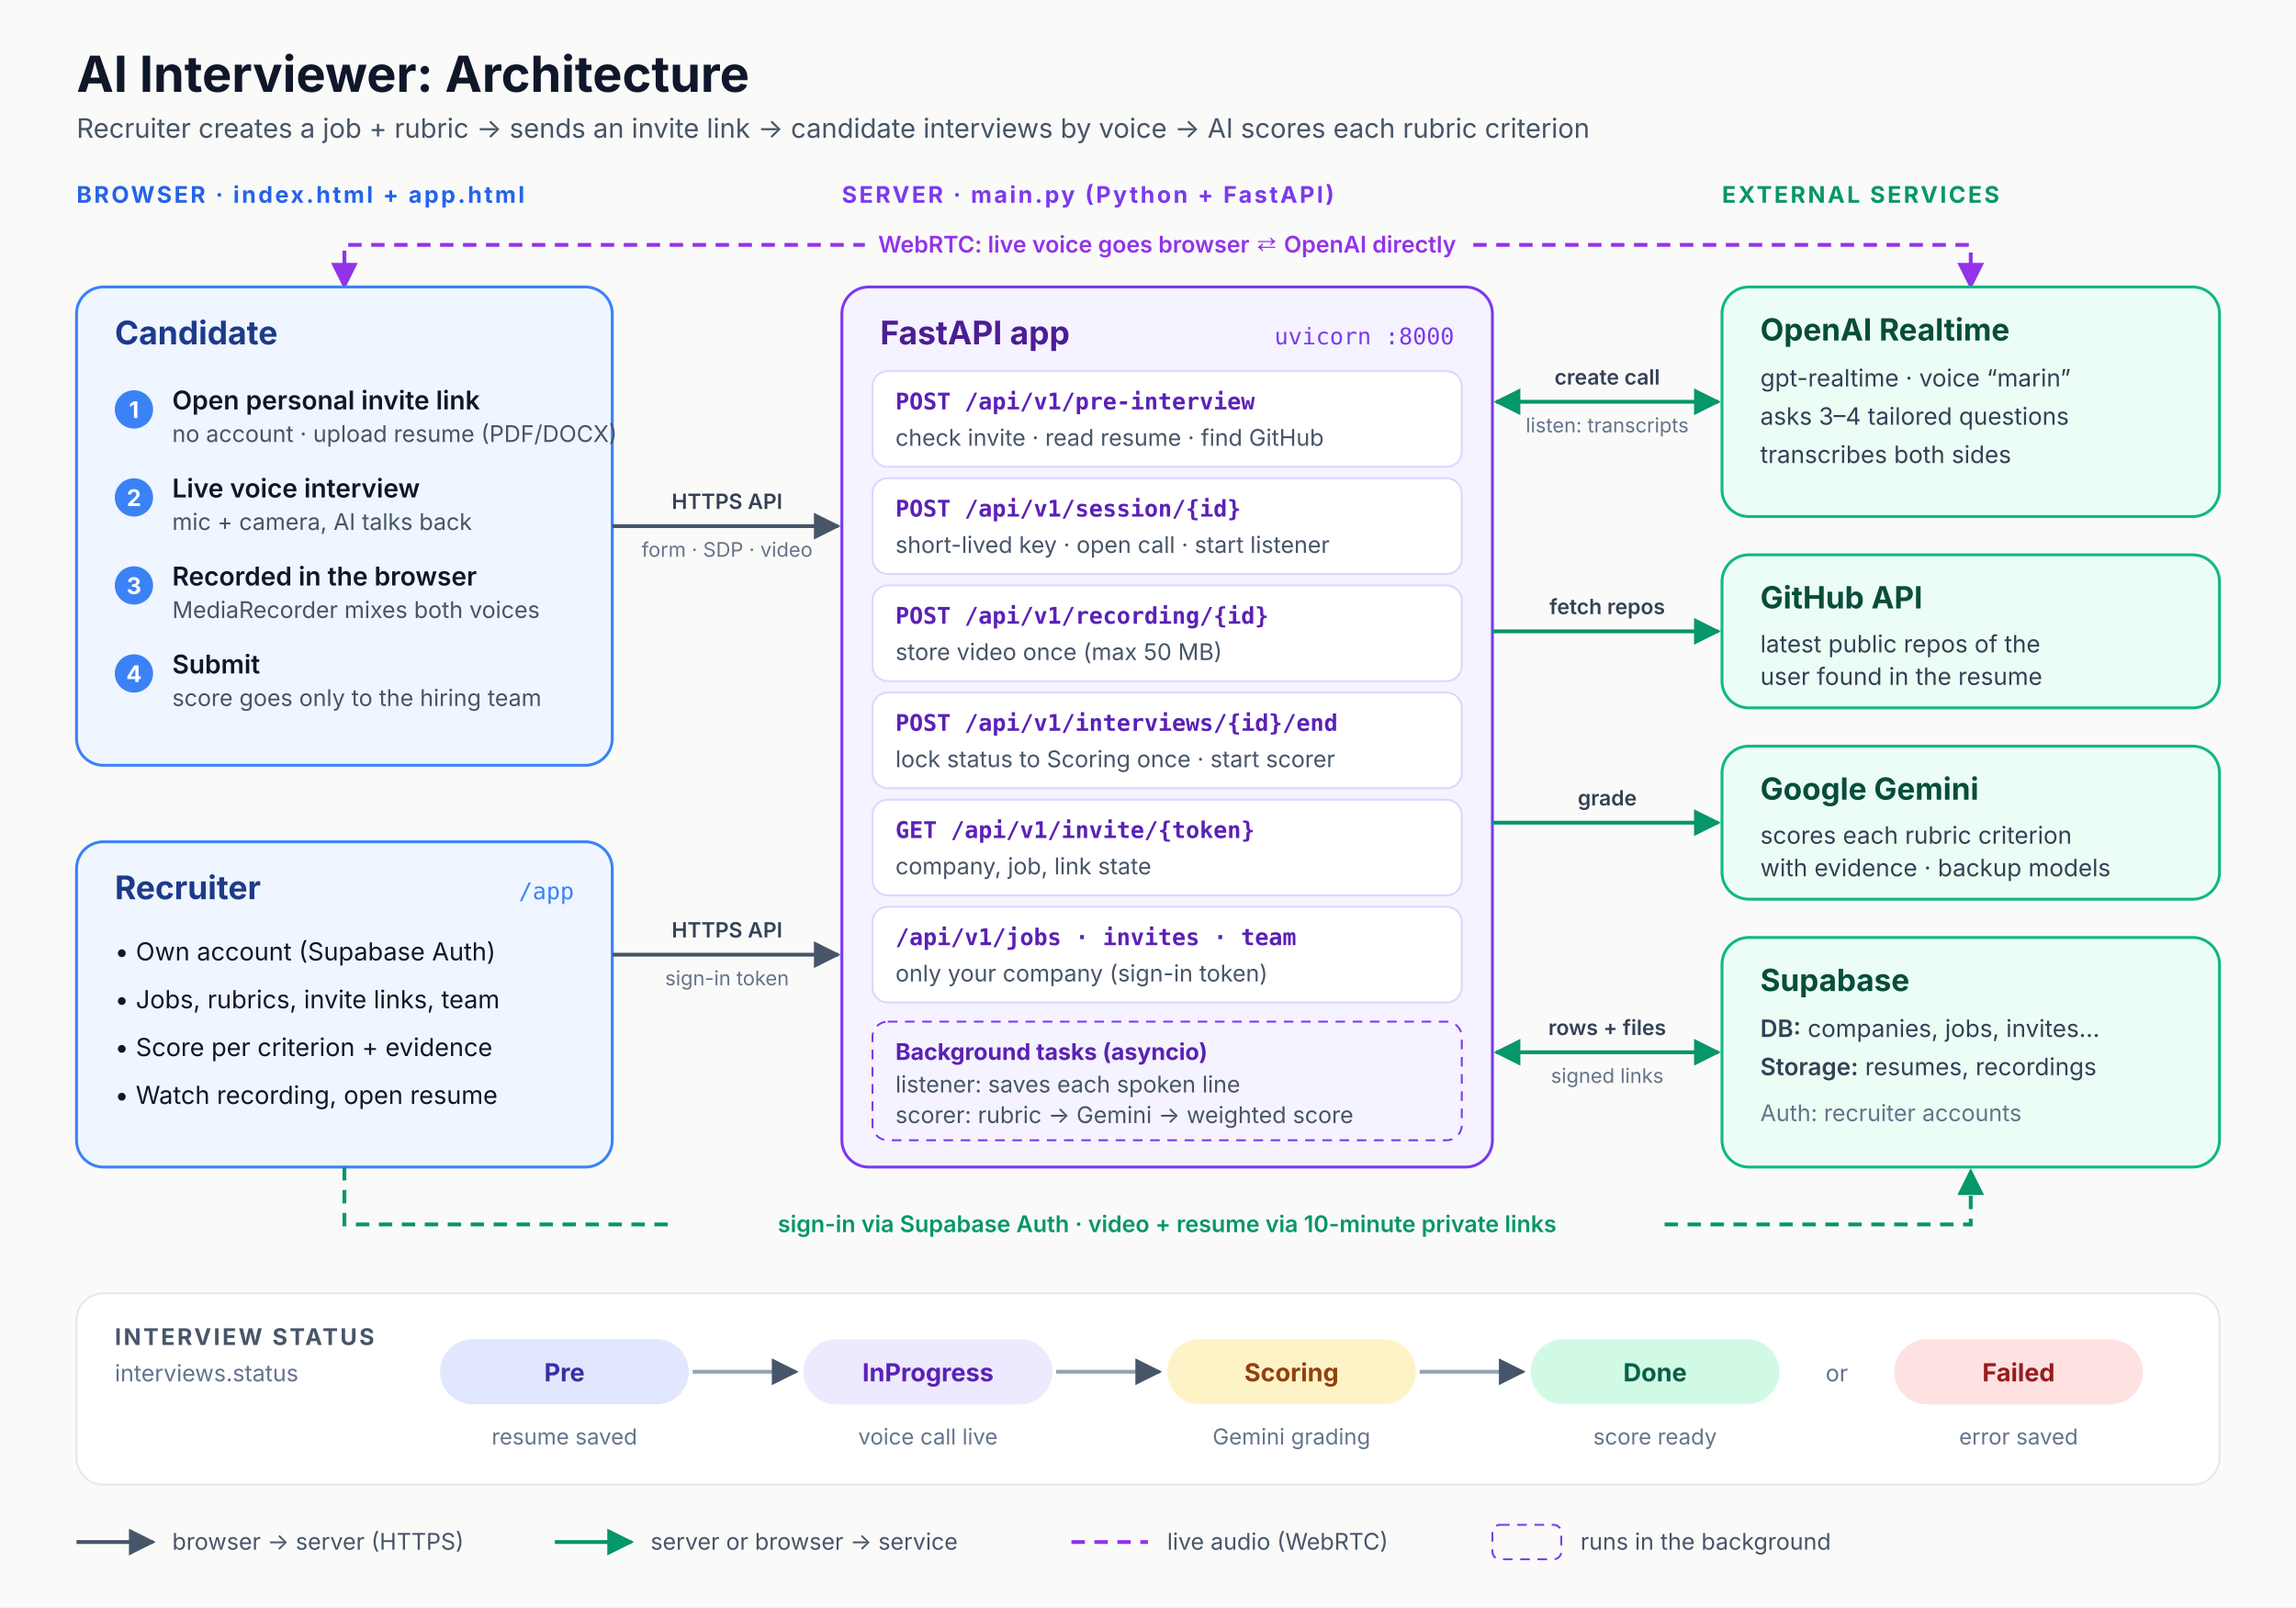
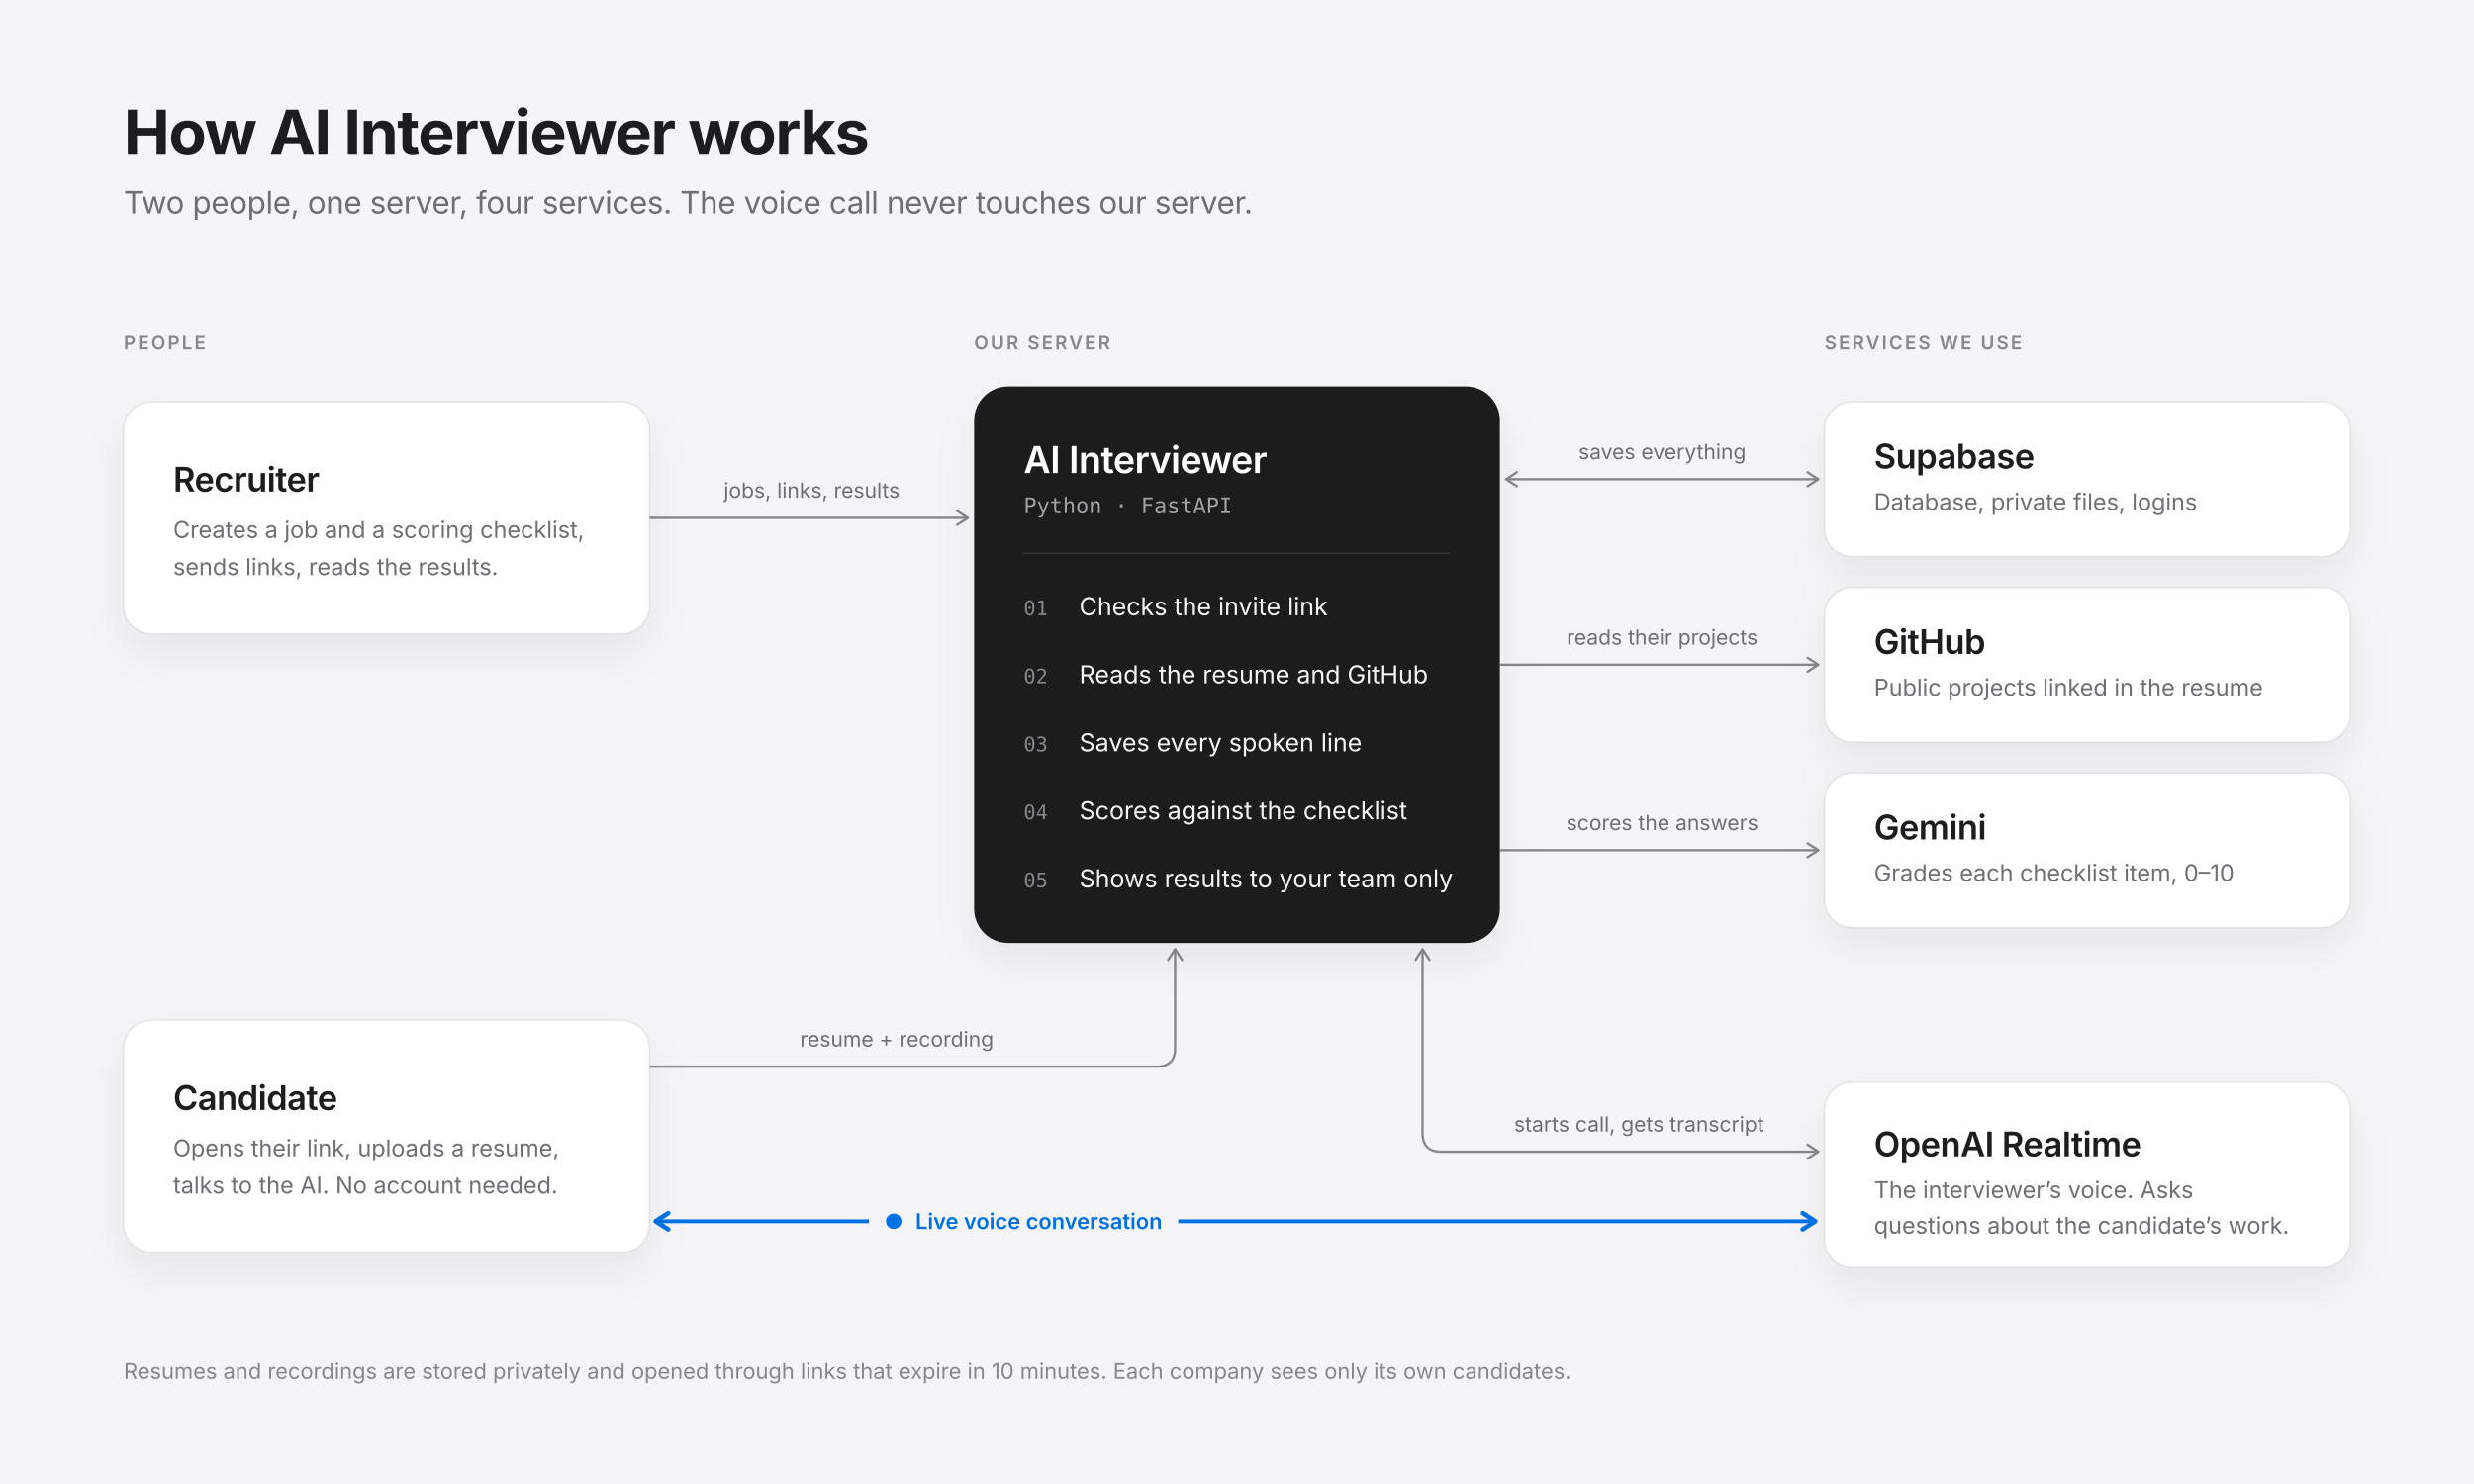
- <svg xmlns="http://www.w3.org/2000/svg" width="1200" height="840" viewBox="0 0 1200 840" font-family="Inter, -apple-system, 'Segoe UI', Helvetica, Arial, sans-serif">
+ <svg xmlns="http://www.w3.org/2000/svg" width="1600" height="960" viewBox="0 0 1600 960">
+   <style>
+     svg { font-family: -apple-system, BlinkMacSystemFont, "SF Pro Text", "Inter", "Segoe UI", Roboto, "Helvetica Neue", Arial, sans-serif; }
+     .bg { fill: #f5f5f7; }
+     .card { fill: #ffffff; stroke: rgba(0,0,0,0.08); stroke-width: 1; }
+     .hero { fill: #1d1d1f; }
+     .h1 { fill: #1d1d1f; font-size: 40px; font-weight: 700; letter-spacing: -0.8px; }
+     .sub { fill: #6e6e73; font-size: 20px; letter-spacing: -0.2px; }
+     .eyebrow { fill: #86868b; font-size: 12px; font-weight: 600; letter-spacing: 1.4px; }
+     .name { fill: #1d1d1f; font-size: 22px; font-weight: 600; letter-spacing: -0.3px; }
+     .desc { fill: #6e6e73; font-size: 15px; }
+     .hname { fill: #ffffff; font-size: 24px; font-weight: 600; letter-spacing: -0.3px; }
+     .hmeta { fill: #a1a1a6; font-size: 14px; font-family: ui-monospace, "SF Mono", Menlo, Consolas, monospace; }
+     .hstep { fill: #f5f5f7; font-size: 16px; }
+     .hnum { fill: #86868b; font-size: 13px; font-family: ui-monospace, "SF Mono", Menlo, Consolas, monospace; }
+     .rule { stroke: rgba(255,255,255,0.12); stroke-width: 1; }
+     .line { fill: none; stroke: #86868b; stroke-width: 1.5; }
+     .voice { fill: none; stroke: #0071e3; stroke-width: 2.5; }
+     .lbl { fill: #6e6e73; font-size: 13.5px; }
+     .vlbl { fill: #0071e3; font-size: 14px; font-weight: 600; }
+     .chev { fill: none; stroke: #86868b; stroke-width: 1.5; stroke-linecap: round; stroke-linejoin: round; }
+     .vchev { fill: none; stroke: #0071e3; stroke-width: 2.5; stroke-linecap: round; stroke-linejoin: round; }
+     .foot { fill: #86868b; font-size: 14px; }
+     .dot { fill: #0071e3; }
+     @media (prefers-color-scheme: dark) {
+       .bg { fill: #000000; }
+       .card { fill: #1c1c1e; stroke: rgba(255,255,255,0.09); }
+       .hero { fill: #2c2c2e; }
+       .h1, .name { fill: #f5f5f7; }
+       .sub, .desc, .lbl { fill: #a1a1a6; }
+       .line { stroke: #636366; }
+       .chev { stroke: #636366; }
+       .voice, .vchev { stroke: #0a84ff; }
+       .vlbl, .dot { fill: #0a84ff; }
+     }
+   </style>
  <defs>
-     <marker id="arr" viewBox="0 0 10 10" refX="9" refY="5" markerWidth="7" markerHeight="7" orient="auto-start-reverse">
-       <path d="M0,0 L10,5 L0,10 z" fill="#475569" />
+     <marker id="a" viewBox="0 0 12 12" refX="10" refY="6" markerWidth="12" markerHeight="12" markerUnits="userSpaceOnUse" orient="auto-start-reverse">
+       <path class="chev" d="M3,1.5 L10,6 L3,10.5" />
    </marker>
-     <marker id="arrP" viewBox="0 0 10 10" refX="9" refY="5" markerWidth="7" markerHeight="7" orient="auto-start-reverse">
-       <path d="M0,0 L10,5 L0,10 z" fill="#9333ea" />
+     <marker id="v" viewBox="0 0 12 12" refX="10" refY="6" markerWidth="14" markerHeight="14" markerUnits="userSpaceOnUse" orient="auto-start-reverse">
+       <path class="vchev" d="M3,1.5 L10,6 L3,10.5" />
    </marker>
-     <marker id="arrG" viewBox="0 0 10 10" refX="9" refY="5" markerWidth="7" markerHeight="7" orient="auto-start-reverse">
-       <path d="M0,0 L10,5 L0,10 z" fill="#059669" />
-     </marker>
+     <filter id="s" x="-10%" y="-10%" width="120%" height="140%">
+       <feDropShadow dx="0" dy="12" stdDeviation="14" flood-color="#000" flood-opacity="0.06" />
+     </filter>
  </defs>
-   <rect width="1200" height="840" fill="#fafaf9" />
-   <text x="40" y="48" font-size="26" font-weight="700" fill="#0f172a">AI Interviewer: Architecture</text>
-   <text x="40" y="72" font-size="14" fill="#475569">Recruiter creates a job + rubric → sends an invite link → candidate interviews by voice → AI scores each rubric criterion</text>
-   <text x="40" y="106" font-size="12" font-weight="700" fill="#2563eb" letter-spacing="1.2">BROWSER · index.html + app.html</text>
-   <text x="440" y="106" font-size="12" font-weight="700" fill="#7c3aed" letter-spacing="1.2">SERVER · main.py (Python + FastAPI)</text>
-   <text x="900" y="106" font-size="12" font-weight="700" fill="#059669" letter-spacing="1.2">EXTERNAL SERVICES</text>
-   <path d="M180,150 V128 H1030 V150" fill="none" stroke="#9333ea" stroke-width="2" stroke-dasharray="7 5" marker-start="url(#arrP)" marker-end="url(#arrP)" />
-   <rect x="452" y="118" width="316" height="20" rx="10" fill="#fafaf9" />
-   <text x="610" y="132" font-size="12" font-weight="600" fill="#9333ea" text-anchor="middle">WebRTC: live voice goes browser ⇄ OpenAI directly</text>
-   <rect x="40" y="150" width="280" height="250" rx="14" fill="#eff6ff" stroke="#3b82f6" stroke-width="1.5" />
-   <text x="60" y="180" font-size="17" font-weight="700" fill="#1e3a8a">Candidate</text>
-   <g font-size="13.5" fill="#0f172a">
-     <circle cx="70" cy="214" r="10" fill="#3b82f6" />
-     <text x="70" y="218.5" font-size="12" font-weight="700" fill="#fff" text-anchor="middle">1</text>
-     <text x="90" y="214" font-weight="600">Open personal invite link</text>
-     <text x="90" y="231" font-size="12" fill="#475569">no account · upload resume (PDF/DOCX)</text>
-     <circle cx="70" cy="260" r="10" fill="#3b82f6" />
-     <text x="70" y="264.5" font-size="12" font-weight="700" fill="#fff" text-anchor="middle">2</text>
-     <text x="90" y="260" font-weight="600">Live voice interview</text>
-     <text x="90" y="277" font-size="12" fill="#475569">mic + camera, AI talks back</text>
-     <circle cx="70" cy="306" r="10" fill="#3b82f6" />
-     <text x="70" y="310.5" font-size="12" font-weight="700" fill="#fff" text-anchor="middle">3</text>
-     <text x="90" y="306" font-weight="600">Recorded in the browser</text>
-     <text x="90" y="323" font-size="12" fill="#475569">MediaRecorder mixes both voices</text>
-     <circle cx="70" cy="352" r="10" fill="#3b82f6" />
-     <text x="70" y="356.5" font-size="12" font-weight="700" fill="#fff" text-anchor="middle">4</text>
-     <text x="90" y="352" font-weight="600">Submit</text>
-     <text x="90" y="369" font-size="12" fill="#475569">score goes only to the hiring team</text>
+   <rect class="bg" width="1600" height="960" />
+   <text class="h1" x="80" y="100">How AI Interviewer works</text>
+   <text class="sub" x="80" y="138">Two people, one server, four services. The voice call never touches our server.</text>
+   <text class="eyebrow" x="80" y="226">PEOPLE</text>
+   <text class="eyebrow" x="630" y="226">OUR SERVER</text>
+   <text class="eyebrow" x="1180" y="226">SERVICES WE USE</text>
+   <path class="line" d="M420,335 H626" marker-end="url(#a)" />
+   <text class="lbl" x="525" y="322" text-anchor="middle">jobs, links, results</text>
+   <path class="line" d="M420,690 H748 Q760,690 760,678 V614" marker-end="url(#a)" />
+   <text class="lbl" x="580" y="677" text-anchor="middle">resume + recording</text>
+   <path class="line" d="M974,310 H1176" marker-start="url(#a)" marker-end="url(#a)" />
+   <text class="lbl" x="1075" y="297" text-anchor="middle">saves everything</text>
+   <path class="line" d="M970,430 H1176" marker-end="url(#a)" />
+   <text class="lbl" x="1075" y="417" text-anchor="middle">reads their projects</text>
+   <path class="line" d="M970,550 H1176" marker-end="url(#a)" />
+   <text class="lbl" x="1075" y="537" text-anchor="middle">scores the answers</text>
+   <path class="line" d="M920,614 V733 Q920,745 932,745 H1176" marker-start="url(#a)" marker-end="url(#a)" />
+   <text class="lbl" x="1060" y="732" text-anchor="middle">starts call, gets transcript</text>
+   <path class="voice" d="M424,790 H1174" marker-start="url(#v)" marker-end="url(#v)" />
+   <rect class="bg" x="562" y="776" width="200" height="28" />
+   <circle class="dot" cx="578" cy="790" r="5" />
+   <text class="vlbl" x="592" y="795">Live voice conversation</text>
+   <g filter="url(#s)">
+     <rect class="card" x="80" y="260" width="340" height="150" rx="18" />
+     <rect class="card" x="80" y="660" width="340" height="150" rx="18" />
  </g>
-   <rect x="40" y="440" width="280" height="170" rx="14" fill="#eff6ff" stroke="#3b82f6" stroke-width="1.5" />
-   <text x="60" y="470" font-size="17" font-weight="700" fill="#1e3a8a">Recruiter</text>
-   <text x="300" y="470" font-size="12" fill="#3b82f6" text-anchor="end" font-family="Menlo, Consolas, monospace">/app</text>
-   <g font-size="13" fill="#0f172a">
-     <text x="60" y="502">•  Own account (Supabase Auth)</text>
-     <text x="60" y="527">•  Jobs, rubrics, invite links, team</text>
-     <text x="60" y="552">•  Score per criterion + evidence</text>
-     <text x="60" y="577">•  Watch recording, open resume</text>
+   <text class="name" x="112" y="318">Recruiter</text>
+   <text class="desc" x="112" y="348">Creates a job and a scoring checklist,</text>
+   <text class="desc" x="112" y="372">sends links, reads the results.</text>
+   <text class="name" x="112" y="718">Candidate</text>
+   <text class="desc" x="112" y="748">Opens their link, uploads a resume,</text>
+   <text class="desc" x="112" y="772">talks to the AI. No account needed.</text>
+   <g filter="url(#s)">
+     <rect class="hero" x="630" y="250" width="340" height="360" rx="22" />
  </g>
-   <rect x="440" y="150" width="340" height="460" rx="14" fill="#f5f3ff" stroke="#7c3aed" stroke-width="1.5" />
-   <text x="460" y="180" font-size="17" font-weight="700" fill="#4c1d95">FastAPI app</text>
-   <text x="760" y="180" font-size="12" fill="#7c3aed" text-anchor="end" font-family="Menlo, Consolas, monospace">uvicorn :8000</text>
-   <g>
-     <rect x="456" y="194" width="308" height="50" rx="8" fill="#fff" stroke="#ddd6fe" />
-     <text x="468" y="214" font-size="12" font-weight="700" fill="#5b21b6" font-family="Menlo, Consolas, monospace">POST /api/v1/pre-interview</text>
-     <text x="468" y="233" font-size="12" fill="#475569">check invite · read resume · find GitHub</text>
-     <rect x="456" y="250" width="308" height="50" rx="8" fill="#fff" stroke="#ddd6fe" />
-     <text x="468" y="270" font-size="12" font-weight="700" fill="#5b21b6" font-family="Menlo, Consolas, monospace">POST /api/v1/session/{id}</text>
-     <text x="468" y="289" font-size="12" fill="#475569">short-lived key · open call · start listener</text>
-     <rect x="456" y="306" width="308" height="50" rx="8" fill="#fff" stroke="#ddd6fe" />
-     <text x="468" y="326" font-size="12" font-weight="700" fill="#5b21b6" font-family="Menlo, Consolas, monospace">POST /api/v1/recording/{id}</text>
-     <text x="468" y="345" font-size="12" fill="#475569">store video once (max 50 MB)</text>
-     <rect x="456" y="362" width="308" height="50" rx="8" fill="#fff" stroke="#ddd6fe" />
-     <text x="468" y="382" font-size="12" font-weight="700" fill="#5b21b6" font-family="Menlo, Consolas, monospace">POST /api/v1/interviews/{id}/end</text>
-     <text x="468" y="401" font-size="12" fill="#475569">lock status to Scoring once · start scorer</text>
-     <rect x="456" y="418" width="308" height="50" rx="8" fill="#fff" stroke="#ddd6fe" />
-     <text x="468" y="438" font-size="12" font-weight="700" fill="#5b21b6" font-family="Menlo, Consolas, monospace">GET  /api/v1/invite/{token}</text>
-     <text x="468" y="457" font-size="12" fill="#475569">company, job, link state</text>
-     <rect x="456" y="474" width="308" height="50" rx="8" fill="#fff" stroke="#ddd6fe" />
-     <text x="468" y="494" font-size="12" font-weight="700" fill="#5b21b6" font-family="Menlo, Consolas, monospace">/api/v1/jobs · invites · team</text>
-     <text x="468" y="513" font-size="12" fill="#475569">only your company (sign-in token)</text>
-     <rect x="456" y="534" width="308" height="62" rx="8" fill="none" stroke="#7c3aed" stroke-dasharray="5 4" />
-     <text x="468" y="554" font-size="12" font-weight="700" fill="#5b21b6">Background tasks (asyncio)</text>
-     <text x="468" y="571" font-size="12" fill="#475569">listener: saves each spoken line</text>
-     <text x="468" y="587" font-size="12" fill="#475569">scorer: rubric → Gemini → weighted score</text>
+   <text class="hname" x="662" y="306">AI Interviewer</text>
+   <text class="hmeta" x="662" y="332">Python · FastAPI</text>
+   <line class="rule" x1="662" y1="358" x2="938" y2="358" />
+   <text class="hnum" x="662" y="398">01</text>
+   <text class="hstep" x="698" y="398">Checks the invite link</text>
+   <text class="hnum" x="662" y="442">02</text>
+   <text class="hstep" x="698" y="442">Reads the resume and GitHub</text>
+   <text class="hnum" x="662" y="486">03</text>
+   <text class="hstep" x="698" y="486">Saves every spoken line</text>
+   <text class="hnum" x="662" y="530">04</text>
+   <text class="hstep" x="698" y="530">Scores against the checklist</text>
+   <text class="hnum" x="662" y="574">05</text>
+   <text class="hstep" x="698" y="574">Shows results to your team only</text>
+   <g filter="url(#s)">
+     <rect class="card" x="1180" y="260" width="340" height="100" rx="18" />
+     <rect class="card" x="1180" y="380" width="340" height="100" rx="18" />
+     <rect class="card" x="1180" y="500" width="340" height="100" rx="18" />
+     <rect class="card" x="1180" y="700" width="340" height="120" rx="18" />
  </g>
-   <rect x="900" y="150" width="260" height="120" rx="14" fill="#ecfdf5" stroke="#10b981" stroke-width="1.5" />
-   <text x="920" y="178" font-size="16" font-weight="700" fill="#064e3b">OpenAI Realtime</text>
-   <text x="920" y="202" font-size="12.5" fill="#334155">gpt-realtime · voice “marin”</text>
-   <text x="920" y="222" font-size="12.5" fill="#334155">asks 3–4 tailored questions</text>
-   <text x="920" y="242" font-size="12.5" fill="#334155">transcribes both sides</text>
-   <rect x="900" y="290" width="260" height="80" rx="14" fill="#ecfdf5" stroke="#10b981" stroke-width="1.5" />
-   <text x="920" y="318" font-size="16" font-weight="700" fill="#064e3b">GitHub API</text>
-   <text x="920" y="341" font-size="12.5" fill="#334155">latest public repos of the</text>
-   <text x="920" y="358" font-size="12.5" fill="#334155">user found in the resume</text>
-   <rect x="900" y="390" width="260" height="80" rx="14" fill="#ecfdf5" stroke="#10b981" stroke-width="1.5" />
-   <text x="920" y="418" font-size="16" font-weight="700" fill="#064e3b">Google Gemini</text>
-   <text x="920" y="441" font-size="12.5" fill="#334155">scores each rubric criterion</text>
-   <text x="920" y="458" font-size="12.5" fill="#334155">with evidence · backup models</text>
-   <rect x="900" y="490" width="260" height="120" rx="14" fill="#ecfdf5" stroke="#10b981" stroke-width="1.5" />
-   <text x="920" y="518" font-size="16" font-weight="700" fill="#064e3b">Supabase</text>
-   <text x="920" y="542" font-size="12.5" fill="#334155">
-     <tspan font-weight="600">DB:</tspan> companies, jobs, invites…</text>
-   <text x="920" y="562" font-size="12.5" fill="#334155">
-     <tspan font-weight="600">Storage:</tspan> resumes, recordings</text>
-   <text x="920" y="586" font-size="12" fill="#64748b">Auth: recruiter accounts</text>
-   <line x1="320" y1="275" x2="438" y2="275" stroke="#475569" stroke-width="2" marker-end="url(#arr)" />
-   <text x="380" y="266" font-size="11" font-weight="600" fill="#334155" text-anchor="middle">HTTPS API</text>
-   <text x="380" y="291" font-size="10.5" fill="#64748b" text-anchor="middle">form · SDP · video</text>
-   <line x1="320" y1="499" x2="438" y2="499" stroke="#475569" stroke-width="2" marker-end="url(#arr)" />
-   <text x="380" y="490" font-size="11" font-weight="600" fill="#334155" text-anchor="middle">HTTPS API</text>
-   <text x="380" y="515" font-size="10.5" fill="#64748b" text-anchor="middle">sign-in token</text>
-   <line x1="782" y1="210" x2="898" y2="210" stroke="#059669" stroke-width="2" marker-start="url(#arrG)" marker-end="url(#arrG)" />
-   <text x="840" y="201" font-size="11" font-weight="600" fill="#334155" text-anchor="middle">create call</text>
-   <text x="840" y="226" font-size="10.5" fill="#64748b" text-anchor="middle">listen: transcripts</text>
-   <line x1="780" y1="330" x2="898" y2="330" stroke="#059669" stroke-width="2" marker-end="url(#arrG)" />
-   <text x="840" y="321" font-size="11" font-weight="600" fill="#334155" text-anchor="middle">fetch repos</text>
-   <line x1="780" y1="430" x2="898" y2="430" stroke="#059669" stroke-width="2" marker-end="url(#arrG)" />
-   <text x="840" y="421" font-size="11" font-weight="600" fill="#334155" text-anchor="middle">grade</text>
-   <line x1="782" y1="550" x2="898" y2="550" stroke="#059669" stroke-width="2" marker-start="url(#arrG)" marker-end="url(#arrG)" />
-   <text x="840" y="541" font-size="11" font-weight="600" fill="#334155" text-anchor="middle">rows + files</text>
-   <text x="840" y="566" font-size="10.5" fill="#64748b" text-anchor="middle">signed links</text>
-   <path d="M180,610 V640 H1030 V612" fill="none" stroke="#059669" stroke-width="2" stroke-dasharray="7 5" marker-end="url(#arrG)" />
-   <rect x="352" y="630" width="516" height="20" rx="10" fill="#fafaf9" />
-   <text x="610" y="644" font-size="12" font-weight="600" fill="#059669" text-anchor="middle">sign-in via Supabase Auth · video + resume via 10-minute private links</text>
-   <rect x="40" y="676" width="1120" height="100" rx="14" fill="#fff" stroke="#e2e8f0" />
-   <text x="60" y="703" font-size="12" font-weight="700" fill="#475569" letter-spacing="1.2">INTERVIEW STATUS</text>
-   <text x="60" y="722" font-size="12" fill="#64748b">interviews.status</text>
-   <g font-size="13" font-weight="700" text-anchor="middle">
-     <rect x="230" y="700" width="130" height="34" rx="17" fill="#e0e7ff" />
-     <text x="295" y="722" fill="#3730a3">Pre</text>
-     <rect x="420" y="700" width="130" height="34" rx="17" fill="#ede9fe" />
-     <text x="485" y="722" fill="#5b21b6">InProgress</text>
-     <rect x="610" y="700" width="130" height="34" rx="17" fill="#fef3c7" />
-     <text x="675" y="722" fill="#92400e">Scoring</text>
-     <rect x="800" y="700" width="130" height="34" rx="17" fill="#d1fae5" />
-     <text x="865" y="722" fill="#065f46">Done</text>
-     <rect x="990" y="700" width="130" height="34" rx="17" fill="#fee2e2" />
-     <text x="1055" y="722" fill="#991b1b">Failed</text>
-   </g>
-   <g stroke="#94a3b8" stroke-width="2">
-     <line x1="362" y1="717" x2="416" y2="717" marker-end="url(#arr)" />
-     <line x1="552" y1="717" x2="606" y2="717" marker-end="url(#arr)" />
-     <line x1="742" y1="717" x2="796" y2="717" marker-end="url(#arr)" />
-   </g>
-   <text x="960" y="722" font-size="12" fill="#64748b" text-anchor="middle">or</text>
-   <g font-size="11.5" fill="#64748b" text-anchor="middle">
-     <text x="295" y="755">resume saved</text>
-     <text x="485" y="755">voice call live</text>
-     <text x="675" y="755">Gemini grading</text>
-     <text x="865" y="755">score ready</text>
-     <text x="1055" y="755">error saved</text>
-   </g>
-   <g font-size="12" fill="#475569">
-     <line x1="40" y1="806" x2="80" y2="806" stroke="#475569" stroke-width="2" marker-end="url(#arr)" />
-     <text x="90" y="810">browser → server (HTTPS)</text>
-     <line x1="290" y1="806" x2="330" y2="806" stroke="#059669" stroke-width="2" marker-end="url(#arrG)" />
-     <text x="340" y="810">server or browser → service</text>
-     <line x1="560" y1="806" x2="600" y2="806" stroke="#9333ea" stroke-width="2" stroke-dasharray="7 5" />
-     <text x="610" y="810">live audio (WebRTC)</text>
-     <rect x="780" y="797" width="36" height="18" rx="4" fill="none" stroke="#7c3aed" stroke-dasharray="5 4" />
-     <text x="826" y="810">runs in the background</text>
-   </g>
+   <text class="name" x="1212" y="303">Supabase</text>
+   <text class="desc" x="1212" y="330">Database, private files, logins</text>
+   <text class="name" x="1212" y="423">GitHub</text>
+   <text class="desc" x="1212" y="450">Public projects linked in the resume</text>
+   <text class="name" x="1212" y="543">Gemini</text>
+   <text class="desc" x="1212" y="570">Grades each checklist item, 0–10</text>
+   <text class="name" x="1212" y="748">OpenAI Realtime</text>
+   <text class="desc" x="1212" y="775">The interviewer’s voice. Asks</text>
+   <text class="desc" x="1212" y="798">questions about the candidate’s work.</text>
+   <text class="foot" x="80" y="892">Resumes and recordings are stored privately and opened through links that expire in 10 minutes. Each company sees only its own candidates.</text>
</svg>
